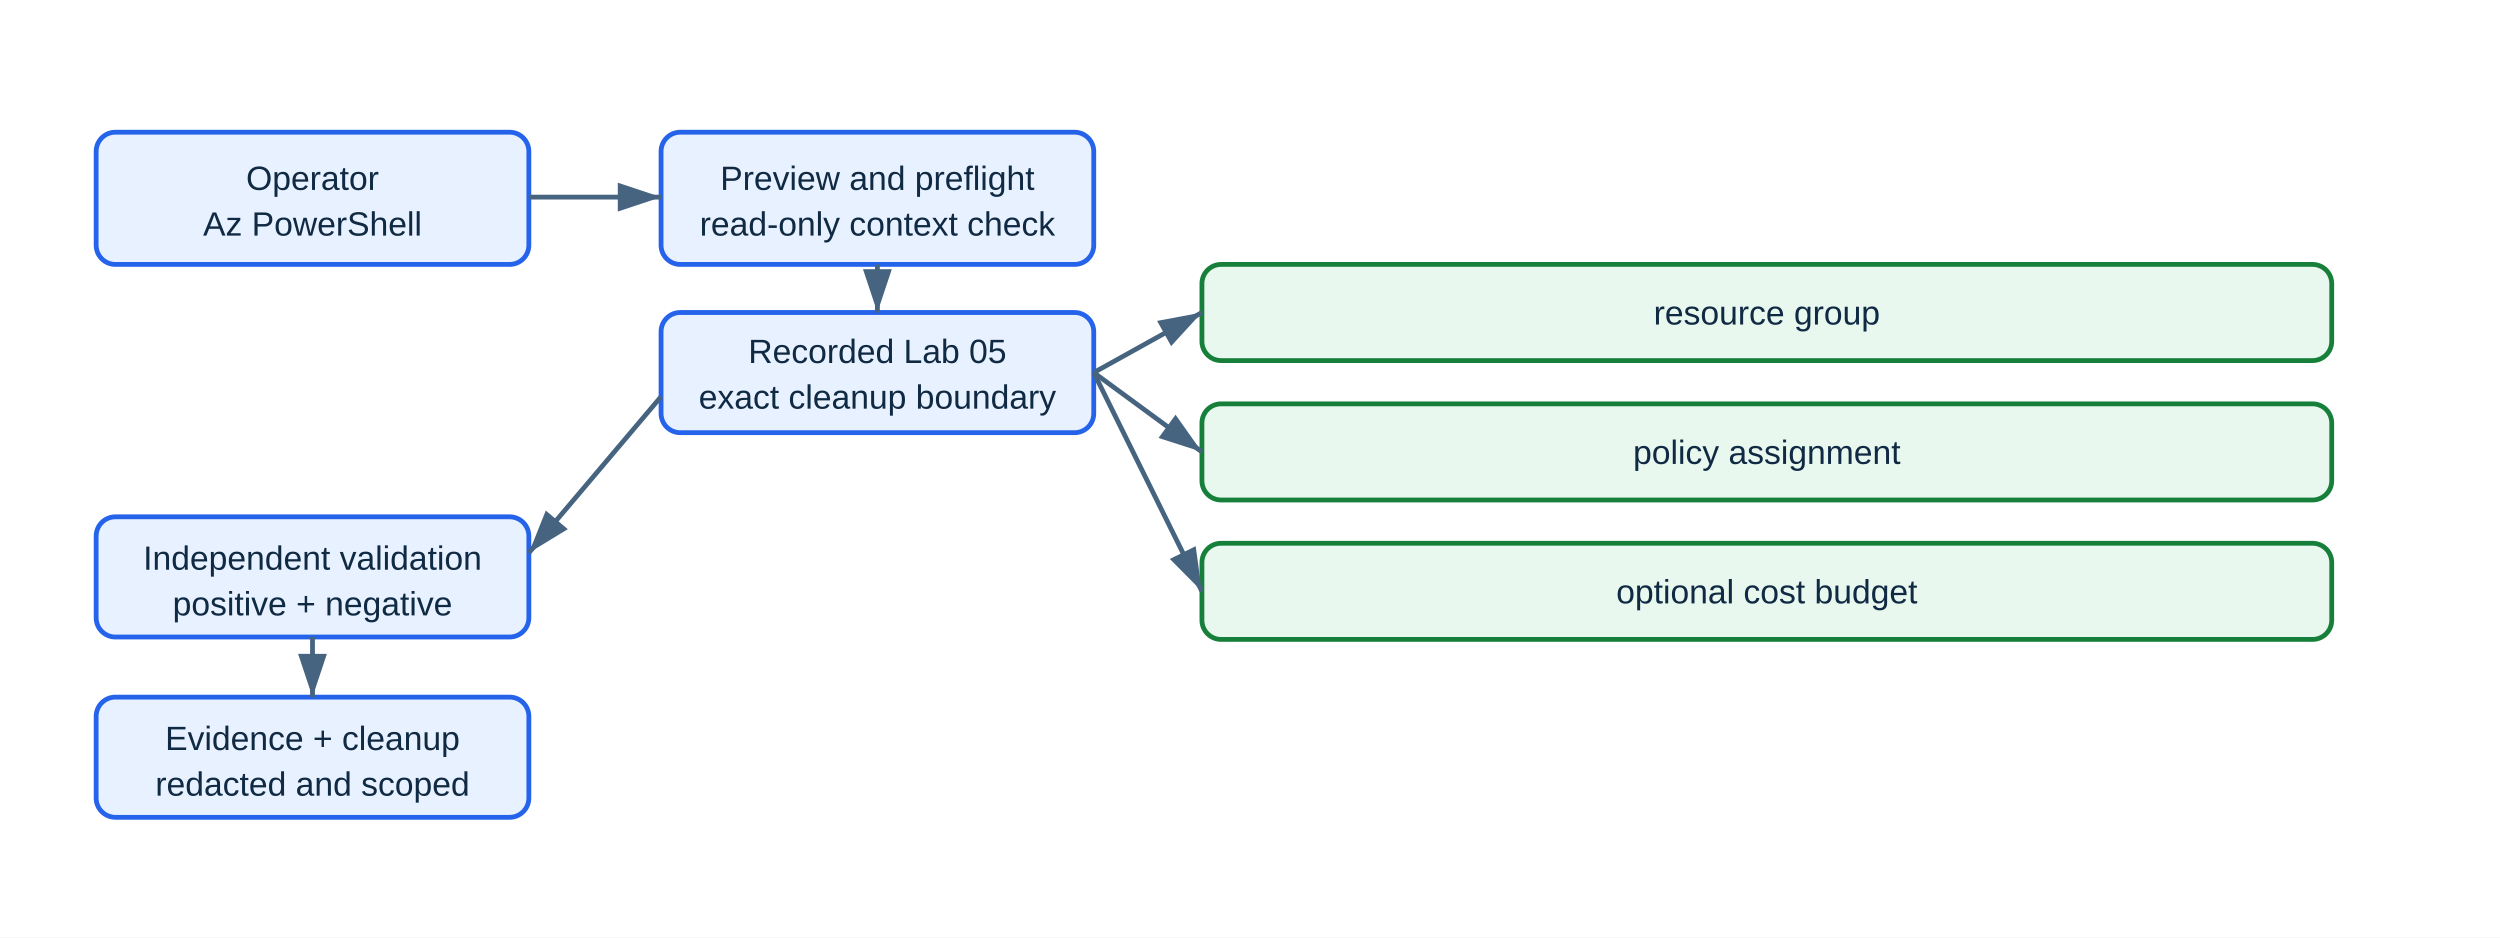
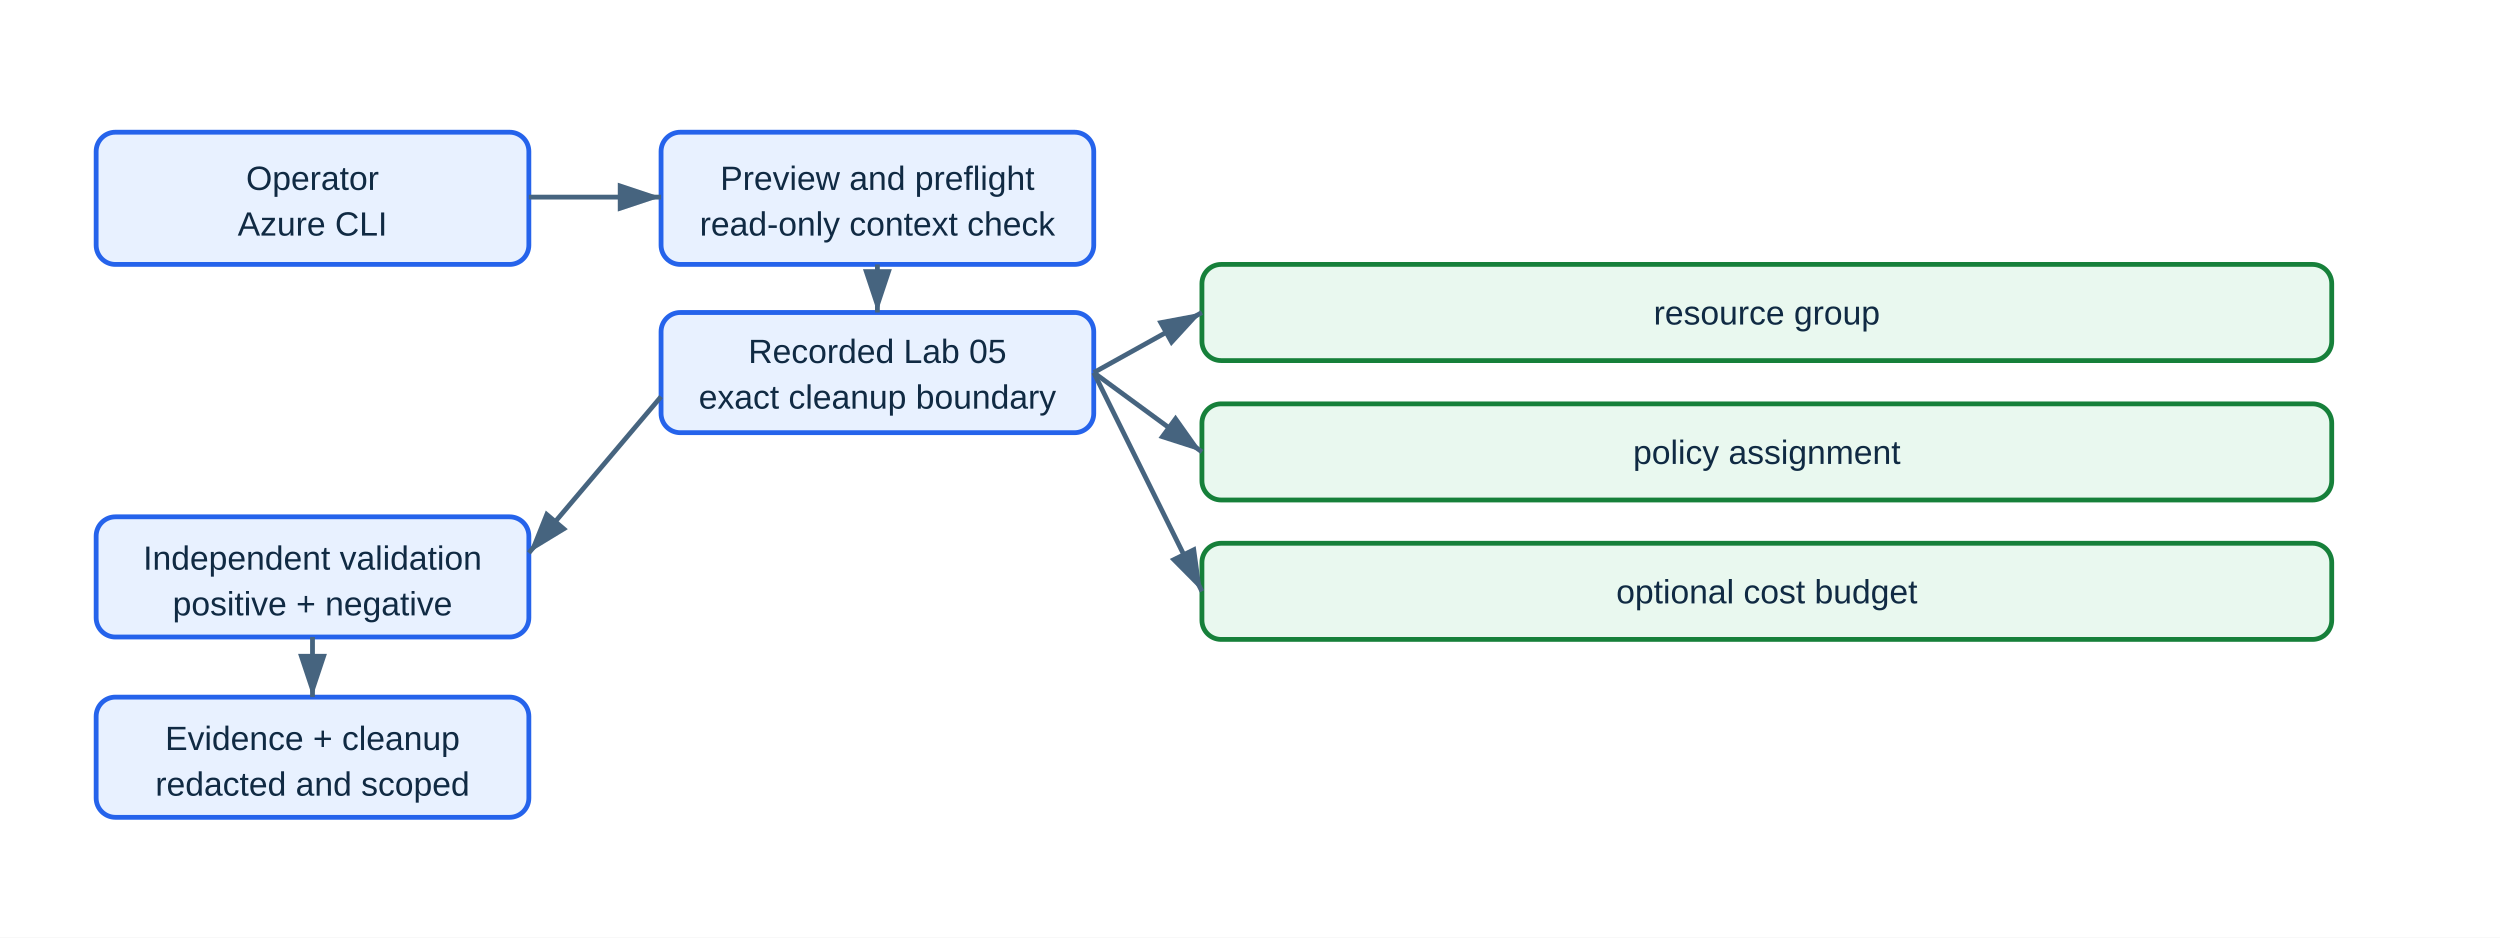
<svg xmlns="http://www.w3.org/2000/svg" width="1040" height="390" viewBox="0 0 1040 390" role="img" aria-labelledby="title desc">
  <defs>
    <marker id="arrow" markerWidth="10" markerHeight="10" refX="9" refY="3" orient="auto">
      <path d="M0,0 L0,6 L9,3 z" fill="#46647f" />
    </marker>
  </defs>
  <style>text{font-family:Segoe UI,Arial,sans-serif;font-size:14px;fill:#102a43} .control{fill:#e8f1ff;stroke:#2563eb;stroke-width:2} .resource{fill:#e9f8ef;stroke:#16803a;stroke-width:2} .arrow{fill:none;stroke:#46647f;stroke-width:2;marker-end:url(#arrow)}</style>
  <rect width="100%" height="100%" fill="#ffffff" />
  <rect x="40" y="55" width="180" height="55" rx="8" class="control" />
  <text x="130" y="79" text-anchor="middle">Operator</text>
-   <text x="130" y="98" text-anchor="middle">Az PowerShell</text>
+   <text x="130" y="98" text-anchor="middle">Azure CLI</text>
  <rect x="275" y="55" width="180" height="55" rx="8" class="control" />
  <text x="365" y="79" text-anchor="middle">Preview and preflight</text>
  <text x="365" y="98" text-anchor="middle">read-only context check</text>
  <path d="M220 82 L275 82" class="arrow" />
  <rect x="275" y="130" width="180" height="50" rx="8" class="control" />
  <text x="365" y="151" text-anchor="middle">Recorded Lab 05</text>
  <text x="365" y="170" text-anchor="middle">exact cleanup boundary</text>
  <path d="M365 110 L365 130" class="arrow" />
  <rect x="500" y="110" width="470" height="40" rx="8" class="resource" />
  <text x="735" y="135" text-anchor="middle">resource group</text>
  <rect x="500" y="168" width="470" height="40" rx="8" class="resource" />
  <text x="735" y="193" text-anchor="middle">policy assignment</text>
  <rect x="500" y="226" width="470" height="40" rx="8" class="resource" />
  <text x="735" y="251" text-anchor="middle">optional cost budget</text>
  <path d="M 455 155 L 500 130" class="arrow" />
  <path d="M 455 155 L 500 188" class="arrow" />
  <path d="M 455 155 L 500 246" class="arrow" />
  <rect x="40" y="215" width="180" height="50" rx="8" class="control" />
  <text x="130" y="237" text-anchor="middle">Independent validation</text>
  <text x="130" y="256" text-anchor="middle">positive + negative</text>
  <path d="M275 165 L220 230" class="arrow" />
  <rect x="40" y="290" width="180" height="50" rx="8" class="control" />
  <text x="130" y="312" text-anchor="middle">Evidence + cleanup</text>
  <text x="130" y="331" text-anchor="middle">redacted and scoped</text>
  <path d="M130 265 L130 290" class="arrow" />
</svg>
